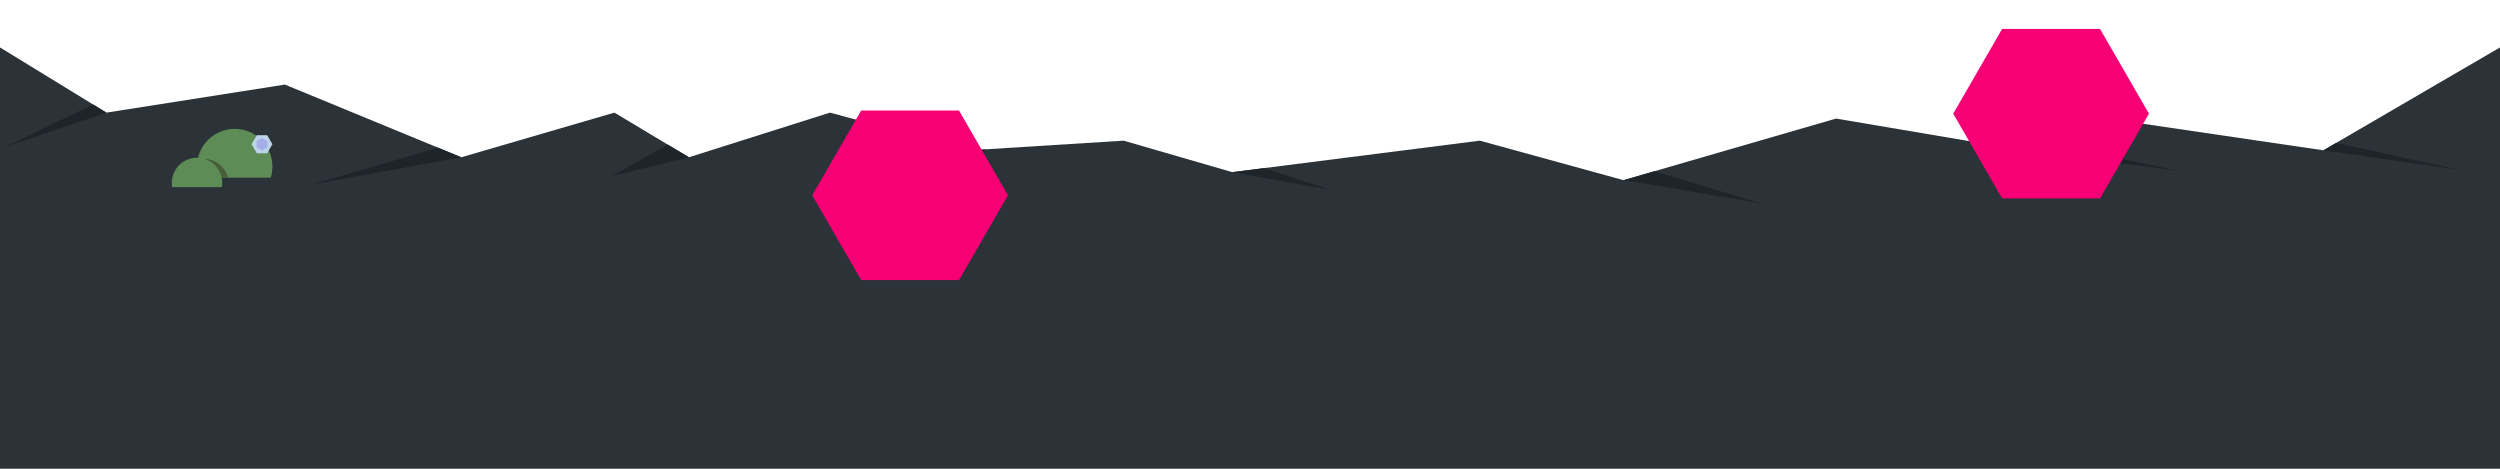
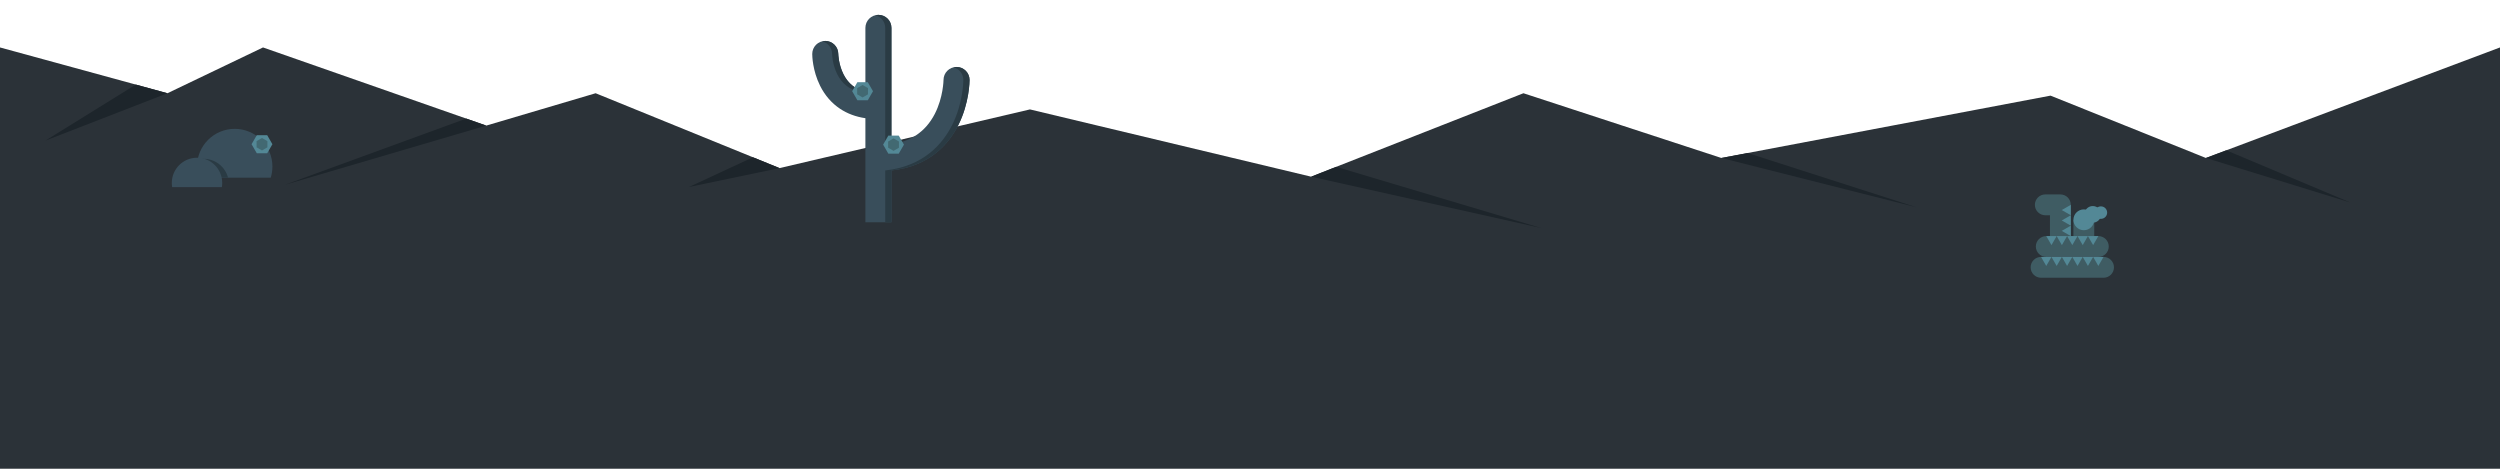
<svg xmlns="http://www.w3.org/2000/svg" version="1.1" x="0px" y="0px" viewBox="0 0 4800 900" enable-background="new 0 0 4800 900" xml:space="preserve">
  <g id="Layer_5">
    <g>
-       <polygon fill="#2B3238" points="0,91.095 204.25,216.238 547,162.399 885.665,301.959 1179.606,216.238 1322.711,301.959     1593.523,216.238 1861.92,288.602 2157.41,270.077 2365.934,330.518 2841.273,270.077 3117.218,345.921 3525.137,227.656     3885.065,288.602 4046.767,227.656 4460.95,288.602 4800,91.095 4800,900 0,900   " />
-       <polygon fill="#1D252B" points="204.25,216.238 7,283.556 178.657,200.557   " />
-       <polygon fill="#1D252B" points="885.665,301.959 596,354.792 841.006,283.556   " />
-       <polygon fill="#1D252B" points="1322.711,301.959 1174,338.281 1282.042,277.598   " />
-       <polygon fill="#1D252B" points="2365.934,330.518 2553.674,364.509 2427.085,322.742   " />
-       <polygon fill="#1D252B" points="1844.4,283.878 1860,322.742 1892.479,286.686 1861.92,288.602   " />
-       <polygon fill="#1D252B" points="3117.218,345.921 3382.466,390.718 3176.022,328.873   " />
-       <polygon fill="#1D252B" points="3885.065,288.602 4189.501,328.873 3922.819,274.373   " />
-       <polygon fill="#1D252B" points="4485.377,274.373 4721.974,326.1 4460.95,288.602   " />
+       <polygon fill="#2B3238" points="0,91.095 321.5,179.017 505,91.095 933.655,241.135 1143.613,179.017 1496.729,322.755     1977.517,210.076 2517.338,339.214 2925,179.017 3305,303.306 3937,183.617 4235.321,303.306 4800,91.095 4800,900 0,900   " />
+       <polygon fill="#1D252B" points="321.5,179.017 87,270.077 260.732,162.399   " />
+       <polygon fill="#1D252B" points="933.655,241.135 547,354.792 895.147,227.656   " />
+       <polygon fill="#1D252B" points="1496.729,322.755 1322.711,359.077 1445.641,301.959   " />
+       <polygon fill="#1D252B" points="2517.338,339.214 2960,438.077 2565.479,320.296   " />
+       <polygon fill="#1D252B" points="3305,303.306 3680,398.077 3355.373,293.766   " />
+       <polygon fill="#1D252B" points="4235.321,303.306 4513.283,389.077 4274.446,288.602   " />
    </g>
  </g>
  <g id="Layer_3">
</g>
  <g id="Layer_2">
</g>
  <g id="Layer_1">
</g>
  <g id="measurement_x5F_tools">
-     <g>
+     <g id="no_x5F_snake_1_">
      <g>
-         <path fill="#5E8C57" d="M519.844,341.068c2.07-6.734,3.189-13.883,3.189-21.296c0-39.978-32.409-72.386-72.386-72.386     s-72.386,32.408-72.386,72.386c0,7.412,1.119,14.562,3.189,21.296H519.844z" />
-         <path fill="#475E38" d="M391.005,304.937c-3.583,0-7.071,0.401-10.433,1.14c-0.85,4.437-1.311,9.011-1.311,13.696     c0,7.412,1.119,14.562,3.189,21.296h55.372C432.396,320.28,413.494,304.937,391.005,304.937z" />
-         <path fill="#5E8C57" d="M425.976,359.234c0.434-2.606,0.671-5.278,0.671-8.007c0-26.723-21.663-48.386-48.386-48.386     c-26.723,0-48.386,21.663-48.386,48.386c0,2.729,0.237,5.401,0.671,8.007H425.976z" />
+         <path fill="#3F5C63" d="M3955.916,373.282L3955.916,373.282h-28.945c-11.046,0-20,8.954-20,20s8.954,20,20,20h8.945v40h40v-60     C3975.916,382.237,3966.962,373.282,3955.916,373.282z" />
+         <g>
+           <polygon fill="#538896" points="3975.916,413.282 3958.596,403.282 3975.916,393.282     " />
+           <polygon fill="#538896" points="3975.916,433.282 3958.596,423.282 3975.916,413.282     " />
+           <polygon fill="#538896" points="3975.916,453.282 3958.596,443.282 3975.916,433.282     " />
+         </g>
      </g>
-       <polygon fill="#BCD4E8" points="493.033,294.228 483.033,276.907 493.033,259.587 513.033,259.587 523.033,276.907     513.033,294.228   " />
-       <polygon fill="#A6AEE8" points="513.412,282.899 503.033,288.891 492.655,282.899 492.655,270.915 503.033,264.923     513.412,270.915   " />
+       <line x1="4000.963" y1="422.023" x2="4000.963" y2="460.119" />
+       <rect x="3980.963" y="422.024" fill="#3F5C63" width="40" height="31.259" />
+       <g>
+         <path fill="#3F5C63" d="M4028.813,493.282h-100c-11.046,0-20-8.954-20-20s8.954-20,20-20h100c11.046,0,20,8.954,20,20     S4039.859,493.282,4028.813,493.282z" />
+         <polygon fill="#538896" points="3948.813,453.282 3938.813,470.603 3928.813,453.282    " />
+         <polygon fill="#538896" points="3968.813,453.282 3958.813,470.603 3948.813,453.282    " />
+         <polygon fill="#538896" points="3988.813,453.282 3978.813,470.603 3968.813,453.282    " />
+         <polygon fill="#538896" points="4008.813,453.282 3998.813,470.603 3988.813,453.282    " />
+         <polygon fill="#538896" points="4028.813,453.282 4018.813,470.603 4008.813,453.282    " />
+       </g>
+       <g>
+         <path fill="#3F5C63" d="M4038.813,533.282h-120c-11.046,0-20-8.954-20-20c0-11.046,8.954-20,20-20h120c11.046,0,20,8.954,20,20     C4058.813,524.328,4049.859,533.282,4038.813,533.282z" />
+         <polygon fill="#538896" points="3958.813,493.282 3948.813,510.603 3938.813,493.282    " />
+         <polygon fill="#538896" points="3938.813,493.282 3928.813,510.603 3918.813,493.282    " />
+         <polygon fill="#538896" points="3978.813,493.282 3968.813,510.603 3958.813,493.282    " />
+         <polygon fill="#538896" points="3998.813,493.282 3988.813,510.603 3978.813,493.282    " />
+         <polygon fill="#538896" points="4018.813,493.282 4008.813,510.603 3998.813,493.282    " />
+         <polygon fill="#538896" points="4038.813,493.282 4028.813,510.603 4018.813,493.282    " />
+       </g>
+       <g>
+         <circle fill="#538896" cx="4018.108" cy="411.597" r="15.998" />
+         <circle fill="#538896" cx="4033.733" cy="408.21" r="11.999" />
+         <circle fill="#538896" cx="4000.963" cy="422.023" r="19.998" />
+       </g>
    </g>
-     <polygon fill="#F80075" points="3844.138,380.971 3750.19,218.247 3844.138,55.524 4032.035,55.524 4125.983,218.247    4032.035,380.971  " />
-     <polygon fill="#F80075" points="1653.448,537.691 1559.5,374.967 1653.448,212.244 1841.345,212.244 1935.293,374.967    1841.345,537.691  " />
+     <g id="peter_19_">
+       <g>
+         <path fill="#394E5B" d="M519.844,341.068c2.07-6.734,3.189-13.883,3.189-21.296c0-39.978-32.409-72.386-72.386-72.386     s-72.386,32.408-72.386,72.386c0,7.412,1.119,14.562,3.189,21.296H519.844z" />
+         <path fill="#2A3B44" d="M391.005,304.937c-3.583,0-7.071,0.401-10.433,1.14c-0.85,4.437-1.311,9.011-1.311,13.696     c0,7.412,1.119,14.562,3.189,21.296h55.372C432.396,320.28,413.494,304.937,391.005,304.937z" />
+         <path fill="#394E5B" d="M425.976,359.234c0.434-2.606,0.671-5.278,0.671-8.007c0-26.723-21.663-48.386-48.386-48.386     c-26.723,0-48.386,21.663-48.386,48.386c0,2.729,0.237,5.401,0.671,8.007H425.976z" />
+       </g>
+       <polygon fill="#538896" points="493.033,294.228 483.033,276.907 493.033,259.587 513.033,259.587 523.033,276.907     513.033,294.228   " />
+       <polygon fill="#426972" points="513.412,282.899 503.033,288.891 492.655,282.899 492.655,270.915 503.033,264.923     513.412,270.915   " />
+     </g>
+     <g id="peter_18_">
+       <g>
+         <path fill="#394E5B" d="M1836.554,128.561c-13.807,0-25,11.147-25,24.955c-0.002,0.331-0.433,33.471-16.807,65.28     c-8.991,17.47-21.13,31.283-36.078,41.057c-13.245,8.66-29.03,14.34-47.115,16.999V53.532c0-13.807-11.193-25-25-25     s-25,11.193-25,25v122.573c-19.33-4.637-33.237-15.768-42.193-33.68c-9.437-18.873-9.86-38.628-9.86-38.819     c0-13.808-11.192-25-25-25s-25,11.192-25,25c0,3.163,0.425,31.751,15.14,61.181c9.228,18.455,22.073,33.258,38.181,43.995     c14.086,9.391,30.42,15.459,48.733,18.172v199.827h50v-99.498c73.413-7.999,110.321-50.917,128.61-87.496     c21.146-42.293,21.39-84.408,21.39-86.181C1861.554,139.799,1850.361,128.561,1836.554,128.561z" />
+         <g>
+           <path fill="#2A3B44" d="M1699.623,53.532v223.321c4.098-0.603,8.071-1.368,11.93-2.281V53.532c0-13.807-11.193-25-25-25      c-2.056,0-4.053,0.254-5.965,0.722C1691.514,31.93,1699.623,41.782,1699.623,53.532z" />
+           <path fill="#2A3B44" d="M1836.554,128.561c-2.061,0-4.061,0.253-5.977,0.722c10.932,2.681,19.046,12.569,19.046,24.323      c0,1.772-0.243,43.888-21.39,86.181c-18.29,36.58-55.198,79.497-128.61,87.496v99.498h11.93v-99.498      c73.413-7.999,110.321-50.917,128.61-87.496c21.146-42.293,21.39-84.408,21.39-86.181      C1861.554,139.799,1850.361,128.561,1836.554,128.561z" />
+           <path fill="#2A3B44" d="M1597.57,103.606c0,0.191,0.424,19.946,9.86,38.819c8.956,17.912,22.864,29.043,42.193,33.68v-4.013      c-13.249-5.855-23.272-15.686-30.263-29.667c-9.437-18.873-9.86-38.628-9.86-38.819c0-13.808-11.192-25-25-25      c-2.056,0-4.053,0.254-5.965,0.722C1589.461,82.003,1597.57,91.855,1597.57,103.606z" />
+         </g>
+       </g>
+       <g>
+         <polygon fill="#538896" points="1646.156,192.463 1636.156,175.143 1646.156,157.822 1666.156,157.822 1676.156,175.143      1666.156,192.463    " />
+         <polygon fill="#426972" points="1666.535,181.135 1656.156,187.127 1645.778,181.135 1645.778,169.151 1656.156,163.159      1666.535,169.151    " />
+       </g>
+       <g>
+         <polygon fill="#538896" points="1705.588,294.992 1695.588,277.671 1705.588,260.351 1725.588,260.351 1735.588,277.671      1725.588,294.992    " />
+         <polygon fill="#426972" points="1725.967,283.663 1715.588,289.655 1705.21,283.663 1705.21,271.679 1715.588,265.687      1725.967,271.679    " />
+       </g>
+     </g>
  </g>
</svg>
